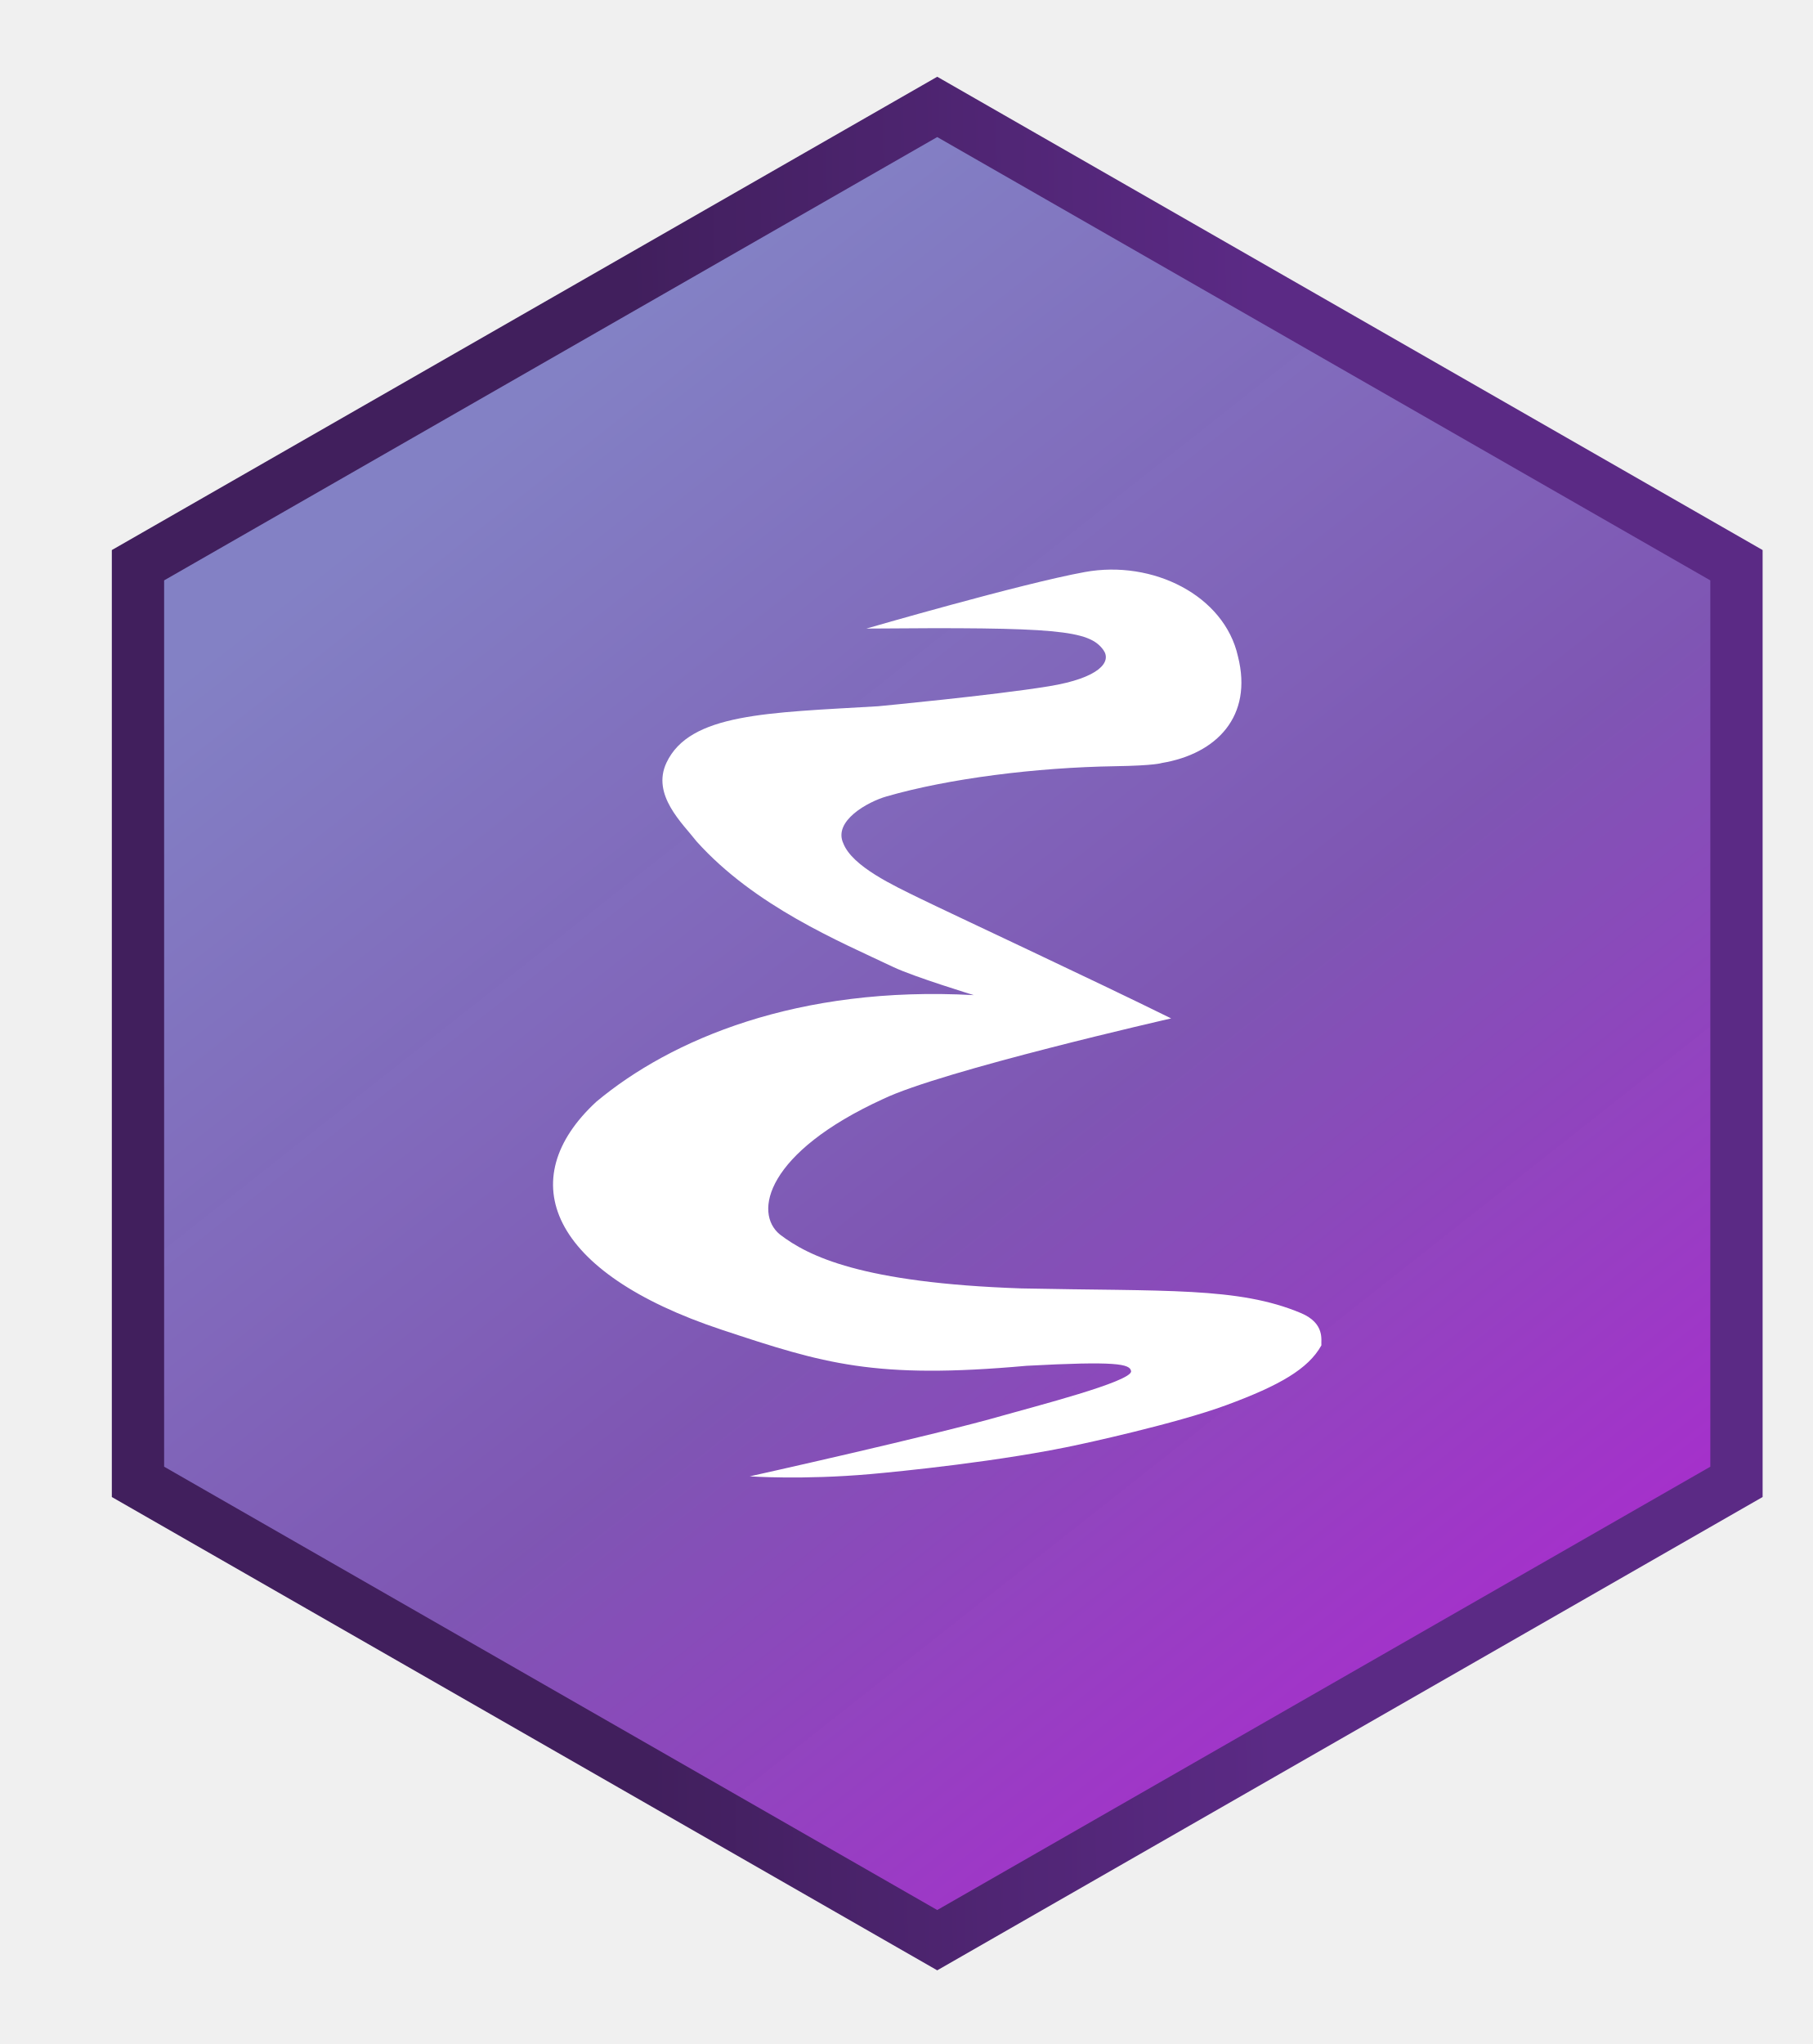
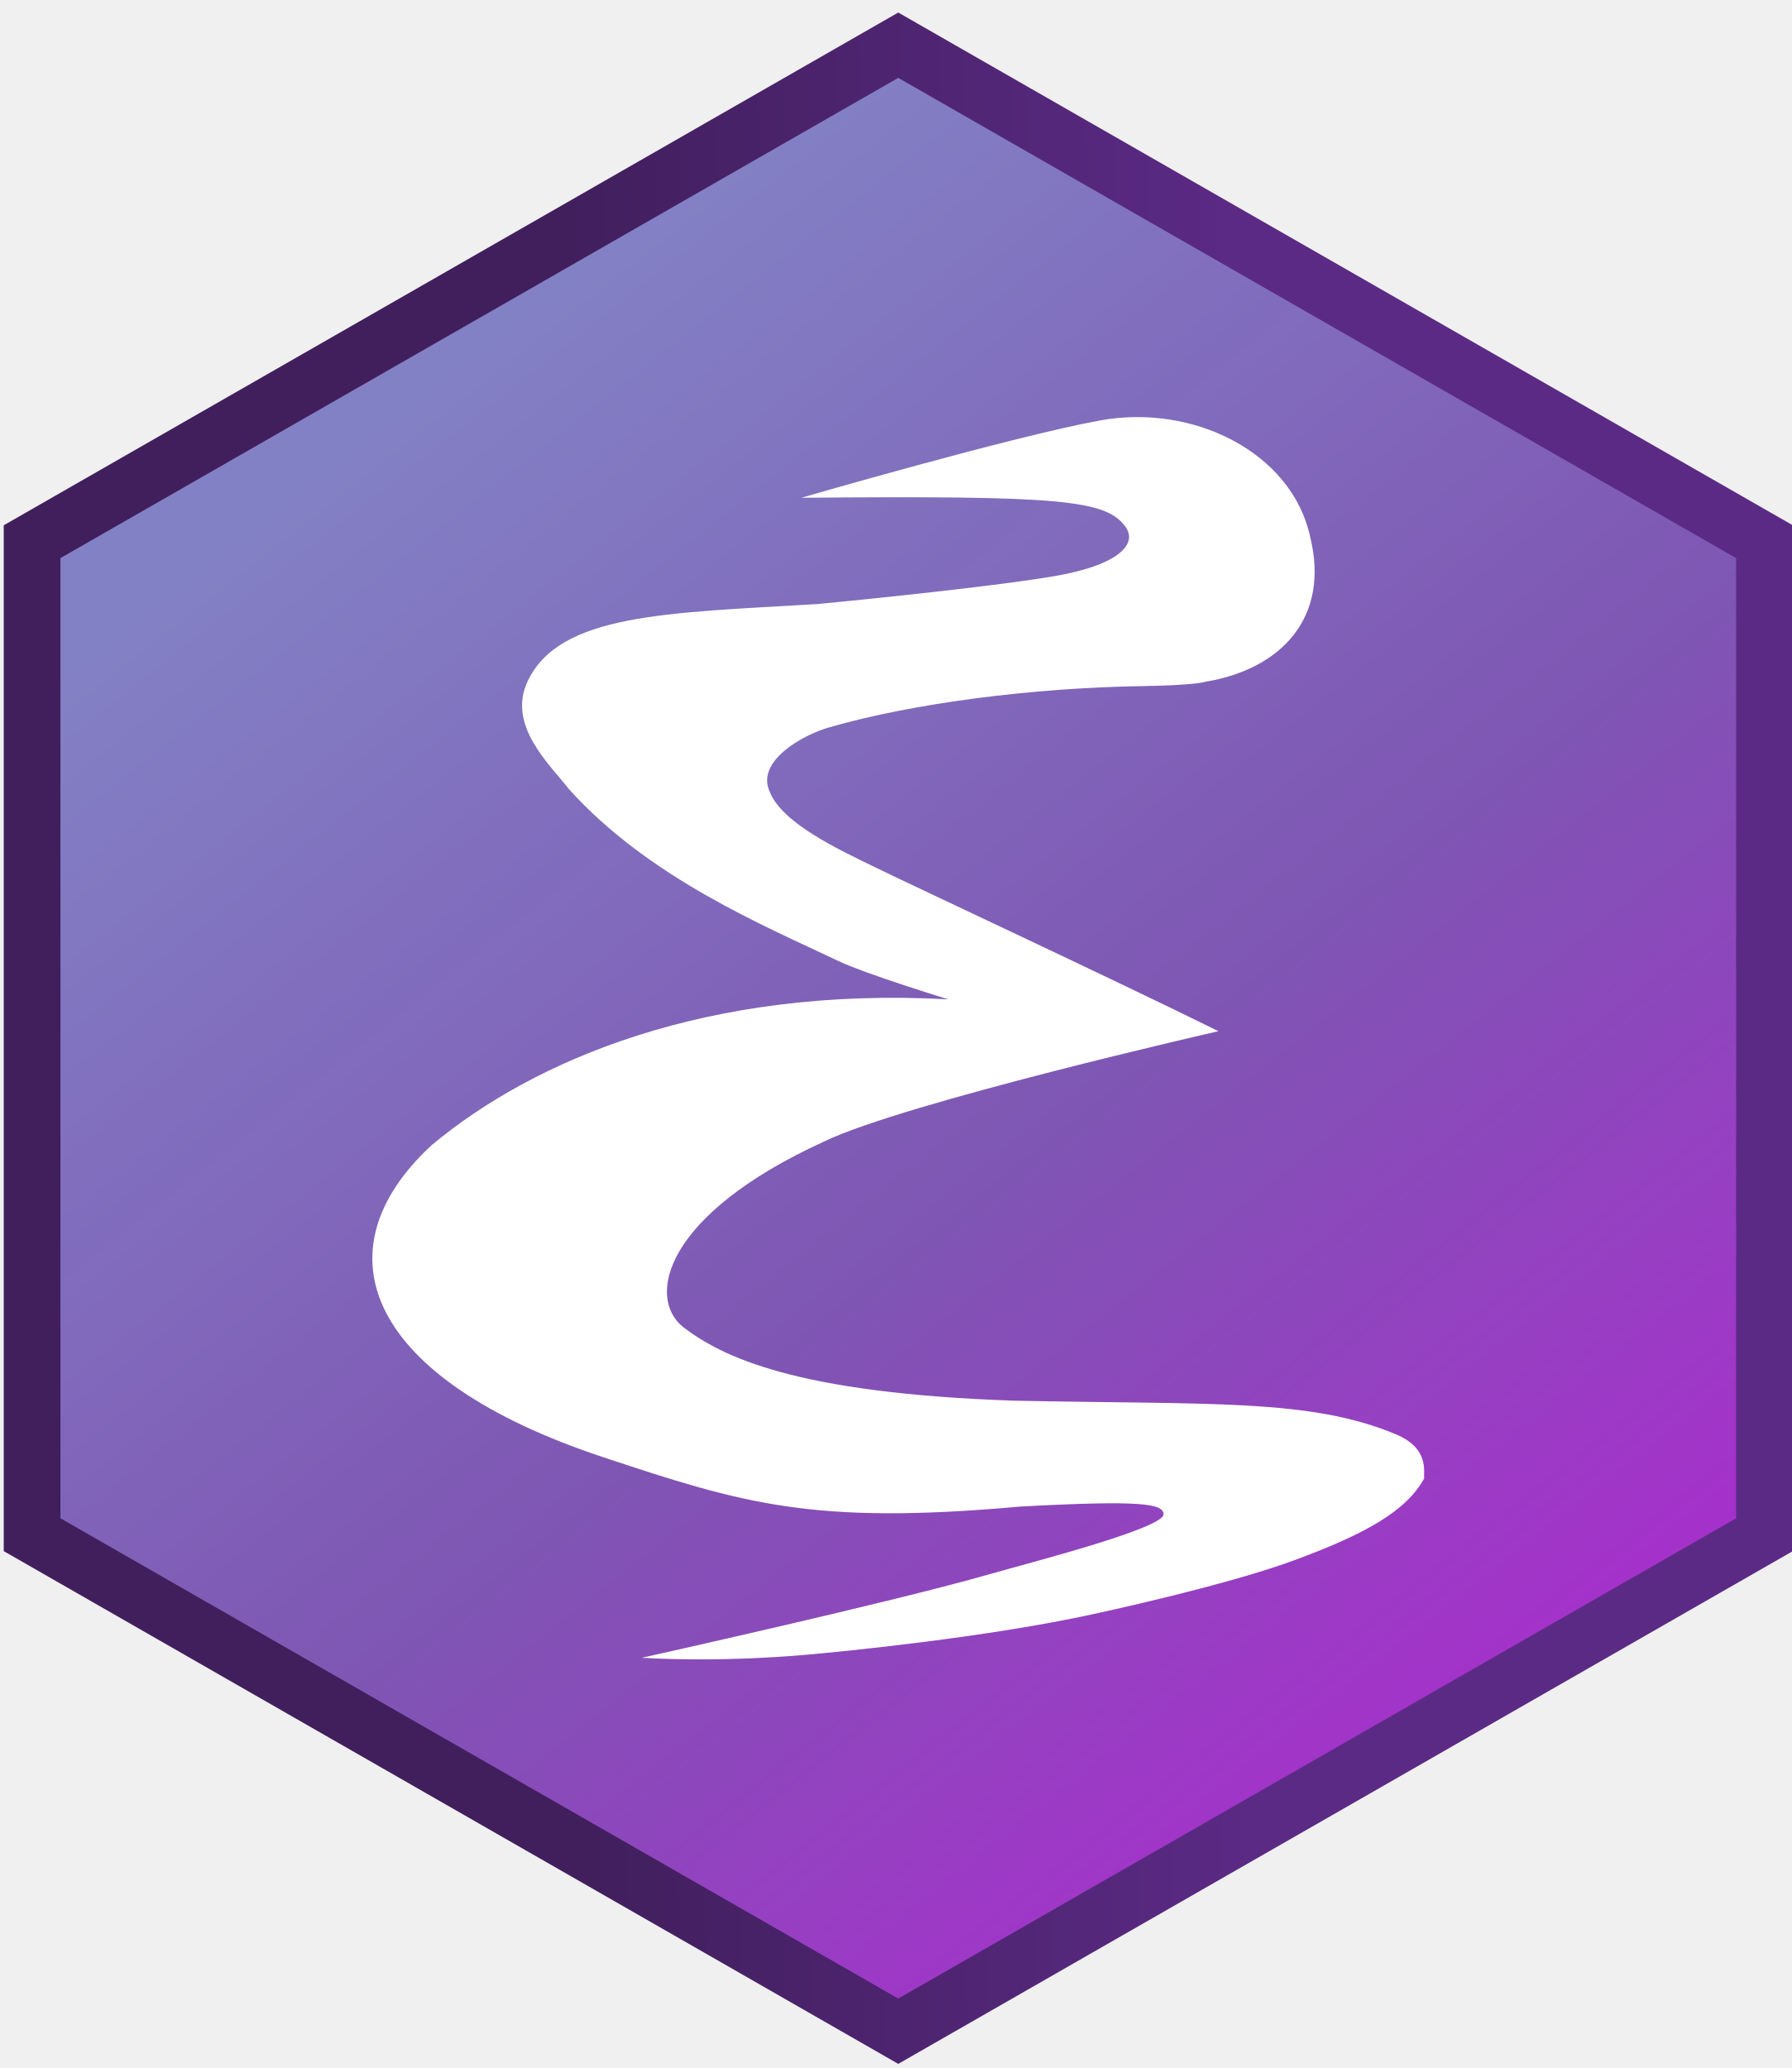
- <svg xmlns="http://www.w3.org/2000/svg" xmlns:xlink="http://www.w3.org/1999/xlink" width="447px" height="504px" viewBox="0 0 447 504" version="1.1" id="svg2">
+ <svg xmlns="http://www.w3.org/2000/svg" xmlns:xlink="http://www.w3.org/1999/xlink" width="181" height="209" viewBox="0 0 181 209" version="1.1" id="svg2">
  <defs id="defs8">
    <linearGradient id="linearGradient4284">
      <stop offset="0" style="stop-color:#8381c5;stop-opacity:1" id="stop4332" />
      <stop id="stop4334" style="stop-color:#7e55b3;stop-opacity:0.996" offset="0.566" />
      <stop offset="1" style="stop-color:#a52ecb;stop-opacity:0.992" id="stop4336" />
    </linearGradient>
    <linearGradient id="linearGradient5831">
      <stop style="stop-color:#883db5;stop-opacity:1;" offset="0" id="stop5833" />
      <stop style="stop-color:#883db5;stop-opacity:0;" offset="1" id="stop5835" />
    </linearGradient>
    <linearGradient id="linearGradient3294">
      <stop offset="0" style="stop-color:#6376e6;stop-opacity:1" id="stop3296" />
      <stop offset="0.501" style="stop-color:#222989;stop-opacity:1" id="stop3302" />
      <stop offset="1" style="stop-color:#00003d;stop-opacity:1" id="stop3298" />
    </linearGradient>
    <linearGradient id="linearGradient3284">
      <stop offset="0" style="stop-color:#000000;stop-opacity:1" id="stop3286" />
      <stop offset="0.848" style="stop-color:#000000;stop-opacity:0.498" id="stop3292" />
      <stop offset="1" style="stop-color:#000000;stop-opacity:0" id="stop3288" />
    </linearGradient>
    <linearGradient id="linearGradient3274">
      <stop offset="0" style="stop-color:#000000;stop-opacity:1" id="stop3276" />
      <stop offset="1" style="stop-color:#000000;stop-opacity:0" id="stop3278" />
    </linearGradient>
    <linearGradient id="linearGradient3242">
      <stop offset="0" style="stop-color:#282828;stop-opacity:1" id="stop3244" />
      <stop offset="0.393" style="stop-color:#808080;stop-opacity:1" id="stop3252" />
      <stop offset="1" style="stop-color:#d9d9d9;stop-opacity:1" id="stop3246" />
    </linearGradient>
    <linearGradient id="linearGradient3202">
      <stop offset="0" style="stop-color:#2b2b2b;stop-opacity:1" id="stop3204" />
      <stop offset="0.5" style="stop-color:#828383;stop-opacity:1" id="stop3250" />
      <stop offset="1" style="stop-color:#dadbdb;stop-opacity:1" id="stop3206" />
    </linearGradient>
    <linearGradient id="linearGradient4966">
      <stop offset="0" style="stop-color:#b6b3d8;stop-opacity:1" id="stop4968" />
      <stop offset="1" style="stop-color:#b6b3d8;stop-opacity:0" id="stop4970" />
    </linearGradient>
    <linearGradient id="linearGradient4898">
      <stop offset="0" style="stop-color:#bab8db;stop-opacity:1" id="stop4900" />
      <stop offset="1" style="stop-color:#5955a9;stop-opacity:0.992" id="stop4902" />
    </linearGradient>
    <linearGradient id="linearGradient4876">
      <stop offset="0" style="stop-color:#d3d2e8;stop-opacity:1" id="stop4878" />
      <stop offset="1" style="stop-color:#5955a9;stop-opacity:0.992" id="stop4880" />
    </linearGradient>
    <radialGradient gradientTransform="matrix(0.6817439,0,0,0.5905355,-3.852371,-28.93527)" gradientUnits="userSpaceOnUse" xlink:href="#linearGradient4898" id="radialGradient4892" fy="-108.969" fx="20.952" r="266.765" cy="-108.969" cx="20.952" />
    <radialGradient gradientTransform="matrix(1,0,0,0.1854103,0,383.8849)" gradientUnits="userSpaceOnUse" xlink:href="#linearGradient3274" id="radialGradient4944" fy="471.262" fx="233.888" r="170.494" cy="471.262" cx="233.888" />
    <radialGradient gradientTransform="matrix(1,0,0,0.9121621,0,32.65495)" gradientUnits="userSpaceOnUse" xlink:href="#linearGradient4966" id="radialGradient4972" fy="371.764" fx="299.701" r="76.696" cy="371.764" cx="299.701" />
    <radialGradient gradientTransform="matrix(0.414705,0.3300575,-0.5059004,0.6356454,346.9531,49.47959)" gradientUnits="userSpaceOnUse" xlink:href="#linearGradient3202" id="radialGradient3210" fy="390.452" fx="289.441" r="17.677" cy="390.452" cx="289.441" />
    <radialGradient gradientTransform="matrix(0.414705,0.3300575,-0.5059004,0.6356454,448.4101,-65.39807)" gradientUnits="userSpaceOnUse" xlink:href="#linearGradient3202" id="radialGradient3238" fy="382.148" fx="283.507" r="17.677" cy="382.148" cx="283.507" />
    <radialGradient gradientTransform="matrix(-0.06556501,-0.05972176,1.687102,-1.85217,171.9077,540.5147)" gradientUnits="userSpaceOnUse" xlink:href="#linearGradient3242" id="radialGradient3248" fy="181.19" fx="418.456" r="63.069" cy="181.19" cx="418.456" />
-     <radialGradient gradientTransform="matrix(0.4055116,-3.3440123e-2,0.1034174,4.398869,177.2325,-1191.665)" gradientUnits="userSpaceOnUse" xlink:href="#linearGradient3274" id="radialGradient3268" fy="357.336" fx="354.517" r="33.712" cy="357.336" cx="354.517" />
+     <radialGradient gradientTransform="matrix(0.4055116,-0.03344012,0.1034174,4.398869,177.2325,-1191.665)" gradientUnits="userSpaceOnUse" xlink:href="#linearGradient3274" id="radialGradient3268" fy="357.336" fx="354.517" r="33.712" cy="357.336" cx="354.517" />
    <radialGradient gradientTransform="matrix(-0.1339874,-0.1146812,0.3079048,-0.3597394,444.2359,395.0385)" gradientUnits="userSpaceOnUse" xlink:href="#linearGradient3274" id="radialGradient3280" fy="223.555" fx="510.585" r="132.283" cy="223.555" cx="510.585" />
    <radialGradient gradientTransform="matrix(-1.249757,1.37983,-0.09628946,-0.07297448,674.3826,-70.59068)" gradientUnits="userSpaceOnUse" xlink:href="#linearGradient3284" id="radialGradient3290" fy="-158.178" fx="284.467" r="110.297" cy="-158.178" cx="284.467" />
    <radialGradient gradientTransform="matrix(-0.1008165,-0.08087232,1.074531,-1.339525,13.84329,784.7929)" gradientUnits="userSpaceOnUse" xlink:href="#linearGradient3294" id="radialGradient3300" fy="356.623" fx="425.51" r="143.342" cy="356.623" cx="425.51" />
    <linearGradient xlink:href="#linearGradient5831" id="linearGradient5841" x1="14.555" y1="255.584" x2="432.799" y2="255.584" gradientUnits="userSpaceOnUse" />
    <linearGradient id="linearGradient4292">
      <stop style="stop-color:#411f5d;stop-opacity:1" offset="0" id="stop4294" />
      <stop style="stop-color:#5b2a85;stop-opacity:1" offset="1" id="stop4296" />
    </linearGradient>
    <linearGradient id="linearGradient4338">
      <stop id="stop4286" style="stop-color:#8381c5;stop-opacity:1" offset="0" />
      <stop offset="0.566" style="stop-color:#7e55b3;stop-opacity:0.996" id="stop4290" />
      <stop id="stop4288" style="stop-color:#a52ecb;stop-opacity:0.992" offset="1" />
    </linearGradient>
    <radialGradient cx="20.952" cy="-108.969" r="266.765" fx="20.952" fy="-108.969" id="radialGradient4892-4" xlink:href="#linearGradient4898" gradientUnits="userSpaceOnUse" gradientTransform="matrix(0.6817439,0,0,0.5905355,-3.852371,-28.93527)" />
    <radialGradient cx="233.888" cy="471.262" r="170.494" fx="233.888" fy="471.262" id="radialGradient4944-1" xlink:href="#linearGradient3274" gradientUnits="userSpaceOnUse" gradientTransform="matrix(1,0,0,0.1854103,0,383.8849)" />
    <radialGradient cx="299.701" cy="371.764" r="76.696" fx="299.701" fy="371.764" id="radialGradient4972-3" xlink:href="#linearGradient4966" gradientUnits="userSpaceOnUse" gradientTransform="matrix(1,0,0,0.9121621,0,32.65495)" />
    <radialGradient cx="289.441" cy="390.452" r="17.677" fx="289.441" fy="390.452" id="radialGradient3210-6" xlink:href="#linearGradient3202" gradientUnits="userSpaceOnUse" gradientTransform="matrix(0.414705,0.3300575,-0.5059004,0.6356454,346.9531,49.47959)" />
    <radialGradient cx="283.507" cy="382.148" r="17.677" fx="283.507" fy="382.148" id="radialGradient3238-9" xlink:href="#linearGradient3202" gradientUnits="userSpaceOnUse" gradientTransform="matrix(0.414705,0.3300575,-0.5059004,0.6356454,448.4101,-65.39807)" />
-     <radialGradient cx="418.456" cy="181.19" r="63.069" fx="418.456" fy="181.19" id="radialGradient3248-0" xlink:href="#linearGradient3242" gradientUnits="userSpaceOnUse" gradientTransform="matrix(-6.5565014e-2,-5.9721765e-2,1.687102,-1.85217,171.9077,540.5147)" />
-     <radialGradient cx="354.517" cy="357.336" r="33.712" fx="354.517" fy="357.336" id="radialGradient3268-4" xlink:href="#linearGradient3274" gradientUnits="userSpaceOnUse" gradientTransform="matrix(0.4055116,-3.3440123e-2,0.1034174,4.398869,177.2325,-1191.665)" />
+     <radialGradient cx="418.456" cy="181.19" r="63.069" fx="418.456" fy="181.19" id="radialGradient3248-0" xlink:href="#linearGradient3242" gradientUnits="userSpaceOnUse" gradientTransform="matrix(-0.06556501,-0.05972176,1.687102,-1.85217,171.9077,540.5147)" />
+     <radialGradient cx="354.517" cy="357.336" r="33.712" fx="354.517" fy="357.336" id="radialGradient3268-4" xlink:href="#linearGradient3274" gradientUnits="userSpaceOnUse" gradientTransform="matrix(0.4055116,-0.03344012,0.1034174,4.398869,177.2325,-1191.665)" />
    <radialGradient cx="510.585" cy="223.555" r="132.283" fx="510.585" fy="223.555" id="radialGradient3280-4" xlink:href="#linearGradient3274" gradientUnits="userSpaceOnUse" gradientTransform="matrix(-0.1339874,-0.1146812,0.3079048,-0.3597394,444.2359,395.0385)" />
-     <radialGradient cx="284.467" cy="-158.178" r="110.297" fx="284.467" fy="-158.178" id="radialGradient3290-2" xlink:href="#linearGradient3284" gradientUnits="userSpaceOnUse" gradientTransform="matrix(-1.249757,1.37983,-9.6289463e-2,-7.2974479e-2,674.3826,-70.59068)" />
-     <radialGradient cx="425.51" cy="356.623" r="143.342" fx="425.51" fy="356.623" id="radialGradient3300-2" xlink:href="#linearGradient3294" gradientUnits="userSpaceOnUse" gradientTransform="matrix(-0.1008165,-8.0872321e-2,1.074531,-1.339525,13.84329,784.7929)" />
+     <radialGradient cx="284.467" cy="-158.178" r="110.297" fx="284.467" fy="-158.178" id="radialGradient3290-2" xlink:href="#linearGradient3284" gradientUnits="userSpaceOnUse" gradientTransform="matrix(-1.249757,1.37983,-0.09628946,-0.07297448,674.3826,-70.59068)" />
+     <radialGradient cx="425.51" cy="356.623" r="143.342" fx="425.51" fy="356.623" id="radialGradient3300-2" xlink:href="#linearGradient3294" gradientUnits="userSpaceOnUse" gradientTransform="matrix(-0.1008165,-0.08087232,1.074531,-1.339525,13.84329,784.7929)" />
    <filter style="color-interpolation-filters:sRGB" id="filter4350" x="-0.045" width="1.089" y="-0.044" height="1.088">
      <feGaussianBlur stdDeviation="8.785" id="feGaussianBlur4352" />
    </filter>
    <linearGradient xlink:href="#linearGradient4284" id="linearGradient4245" gradientUnits="userSpaceOnUse" gradientTransform="matrix(0.8424746,0,0,0.7984372,-328.6524,234.5364)" spreadMethod="pad" x1="-122.202" y1="-161.851" x2="236.614" y2="300.74" />
    <linearGradient xlink:href="#linearGradient4292" id="linearGradient4247" gradientUnits="userSpaceOnUse" gradientTransform="matrix(0.9514078,0,0,0.9514078,-562.8994,-4.322008)" x1="447.809" y1="396.607" x2="173.945" y2="66.018" />
    <linearGradient xlink:href="#linearGradient5831" id="linearGradient4296" gradientUnits="userSpaceOnUse" x1="14.555" y1="255.584" x2="432.799" y2="255.584" />
    <linearGradient xlink:href="#linearGradient4284" id="linearGradient4328" x1="139.526" y1="65.547" x2="382.229" y2="373.072" gradientUnits="userSpaceOnUse" gradientTransform="translate(5.338983,0)" />
    <linearGradient xlink:href="#linearGradient4292" id="linearGradient4346" x1="129.915" y1="26.038" x2="283.992" y2="23.903" gradientUnits="userSpaceOnUse" />
  </defs>
-   <g id="Page-1" style="fill:url(#linearGradient5841);fill-opacity:1;fill-rule:evenodd;stroke:none;stroke-width:1" transform="translate(25.62712,-19.22034)">
+   <g id="Page-1" style="fill:url(#linearGradient5841);fill-opacity:1;fill-rule:evenodd;stroke:none;stroke-width:1" transform="matrix(0.4440186,0,0,0.4440186,-0.4891935,-15.67062)">
    <g id="move-slow" transform="translate(-11.30508,16.25424)" style="fill:url(#linearGradient4296);fill-opacity:1">
      <g id="Group" transform="translate(10.41017,5.071185)" style="fill:#843fb2;fill-opacity:1">
-         <path d="m 206.42,24.255 197.122,113.01 0,226.02 L 206.42,476.295 9.298,363.285 l 0,-226.02 L 206.42,24.255 Z" id="Polygon-13" style="fill:url(#linearGradient4328);fill-opacity:1;stroke:url(#linearGradient4346);stroke-width:12.9;stroke-miterlimit:4;stroke-dasharray:none;stroke-opacity:1;fill-rule:nonzero" />
+         <path d="m 206.42,24.255 197.122,113.01 0,226.02 L 206.42,476.295 9.298,363.285 l 0,-226.02 L 206.42,24.255 Z" id="Polygon-13" style="fill:url(#linearGradient4328);fill-opacity:1;fill-rule:nonzero;stroke:url(#linearGradient4346);stroke-width:12.9;stroke-miterlimit:4;stroke-dasharray:none;stroke-opacity:1" />
      </g>
    </g>
  </g>
-   <rect style="display:none;fill:none" id="rect4772-5" y="62.158" x="-288.163" height="48" width="48" />
-   <g style="display:none" id="g4788-6" transform="matrix(0.09375,0,0,0.09375,-288.1786,62.13871)">
+   <rect style="display:none;fill:none" id="rect4772-5" y="-232.842" x="-288.163" height="48" width="48" />
+   <g style="display:none" id="g4788-6" transform="matrix(0.09375,0,0,0.09375,-288.1786,-232.8613)">
    <g style="display:inline" id="g4790-7" />
  </g>
-   <g style="display:none" id="g4806-3" transform="matrix(0.09375,0,0,0.09375,-288.1786,62.13871)">
+   <g style="display:none" id="g4806-3" transform="matrix(0.09375,0,0,0.09375,-288.1786,-232.8613)">
    <g style="display:inline" id="g4808-4">
      <path style="display:none;fill:#050505" id="path4810-7" d="m 349.098,256.651 c -0.265,-0.254 37.637,27.605 39.421,25.012 6.362,-9.252 82.046,-93.137 84.784,-116.236 0.242,-2.003 -0.516,-4.096 -0.516,-4.096 0,0 -1.19,-0.144 -6.325,-4.314 -2.692,-2.192 -5.483,-4.581 -5.483,-4.581 -16.054,0.998 -57.885,41.559 -111.062,103.568" />
    </g>
  </g>
-   <path d="m 184.919,364.03 c 0,0 13.009,0.92 29.743,-0.555 6.777,-0.597 32.509,-3.125 51.746,-7.344 0,0 23.455,-5.02 36.004,-9.644 13.13,-4.839 20.275,-8.945 23.491,-14.764 -0.14,-1.192 0.99,-5.42 -5.065,-7.96 -15.48,-6.493 -33.433,-5.318 -68.958,-6.072 -39.396,-1.354 -52.501,-7.948 -59.482,-13.259 -6.695,-5.388 -3.328,-20.294 25.356,-33.423 14.449,-6.992 71.091,-19.895 71.091,-19.895 -19.076,-9.429 -54.647,-26.005 -61.959,-29.585 -6.413,-3.139 -16.676,-7.866 -18.9,-13.585 -2.522,-5.49 5.957,-10.22 10.693,-11.574 15.253,-4.4 36.787,-7.134 56.384,-7.441 9.851,-0.154 11.45,-0.788 11.45,-0.788 13.592,-2.255 22.54,-11.554 18.812,-26.282 -3.347,-15.033 -20.998,-23.866 -37.772,-20.808 -15.796,2.88 -53.869,13.939 -53.869,13.939 47.061,-0.407 54.937,0.378 58.455,5.297 2.078,2.905 -0.944,6.887 -13.495,8.937 -13.664,2.232 -42.068,4.919 -42.068,4.919 -27.248,1.618 -46.442,1.727 -52.198,13.915 -3.761,7.963 4.011,15.002 7.417,19.408 14.394,16.008 35.185,24.641 48.568,30.999 5.035,2.392 19.81,6.909 19.81,6.909 -43.417,-2.388 -74.736,10.944 -93.107,26.293 -20.779,19.219 -11.587,42.128 30.983,56.234 25.144,8.331 37.613,12.25 75.119,8.872 22.091,-1.191 25.574,-0.482 25.794,1.331 0.31,2.552 -24.537,8.892 -31.32,10.848 -17.257,4.978 -62.496,15.029 -62.722,15.078 z" id="path4237" style="fill:#ffffff;fill-opacity:1;fill-rule:evenodd;stroke:#000000;stroke-width:0;stroke-linecap:butt;stroke-linejoin:miter;stroke-miterlimit:4;stroke-dasharray:none;stroke-opacity:1" />
+   <path d="m 64.838,167.543 c 0,0 7.296,0.516 16.681,-0.311 3.801,-0.335 18.232,-1.752 29.021,-4.119 0,0 13.155,-2.815 20.192,-5.409 7.364,-2.714 11.371,-5.017 13.174,-8.28 -0.079,-0.669 0.555,-3.04 -2.841,-4.464 -8.682,-3.641 -18.751,-2.983 -38.675,-3.405 -22.095,-0.759 -29.445,-4.458 -33.36,-7.436 -3.755,-3.022 -1.867,-11.382 14.221,-18.745 8.104,-3.921 39.871,-11.158 39.871,-11.158 -10.699,-5.288 -30.648,-14.585 -34.749,-16.592 -3.597,-1.761 -9.352,-4.412 -10.6,-7.619 -1.415,-3.079 3.341,-5.732 5.997,-6.491 8.555,-2.468 20.632,-4.001 31.623,-4.173 5.525,-0.087 6.422,-0.442 6.422,-0.442 7.623,-1.265 12.642,-6.48 10.551,-14.74 -1.877,-8.431 -11.777,-13.385 -21.184,-11.67 -8.859,1.615 -30.212,7.817 -30.212,7.817 26.394,-0.228 30.811,0.212 32.784,2.971 1.165,1.629 -0.529,3.863 -7.569,5.012 -7.663,1.252 -23.593,2.759 -23.593,2.759 -15.282,0.908 -26.046,0.968 -29.275,7.804 -2.109,4.466 2.249,8.414 4.16,10.885 8.073,8.978 19.733,13.82 27.239,17.385 2.824,1.342 11.11,3.875 11.11,3.875 -24.35,-1.339 -41.915,6.138 -52.219,14.746 -11.654,10.779 -6.498,23.627 17.377,31.539 14.102,4.673 21.095,6.87 42.13,4.976 12.39,-0.668 14.343,-0.27 14.466,0.746 0.174,1.431 -13.761,4.987 -17.566,6.084 -9.679,2.792 -35.05,8.429 -35.177,8.456 z" id="path4237" style="fill:#ffffff;fill-opacity:1;fill-rule:evenodd;stroke:#000000;stroke-width:0;stroke-linecap:butt;stroke-linejoin:miter;stroke-miterlimit:4;stroke-dasharray:none;stroke-opacity:1" />
</svg>
